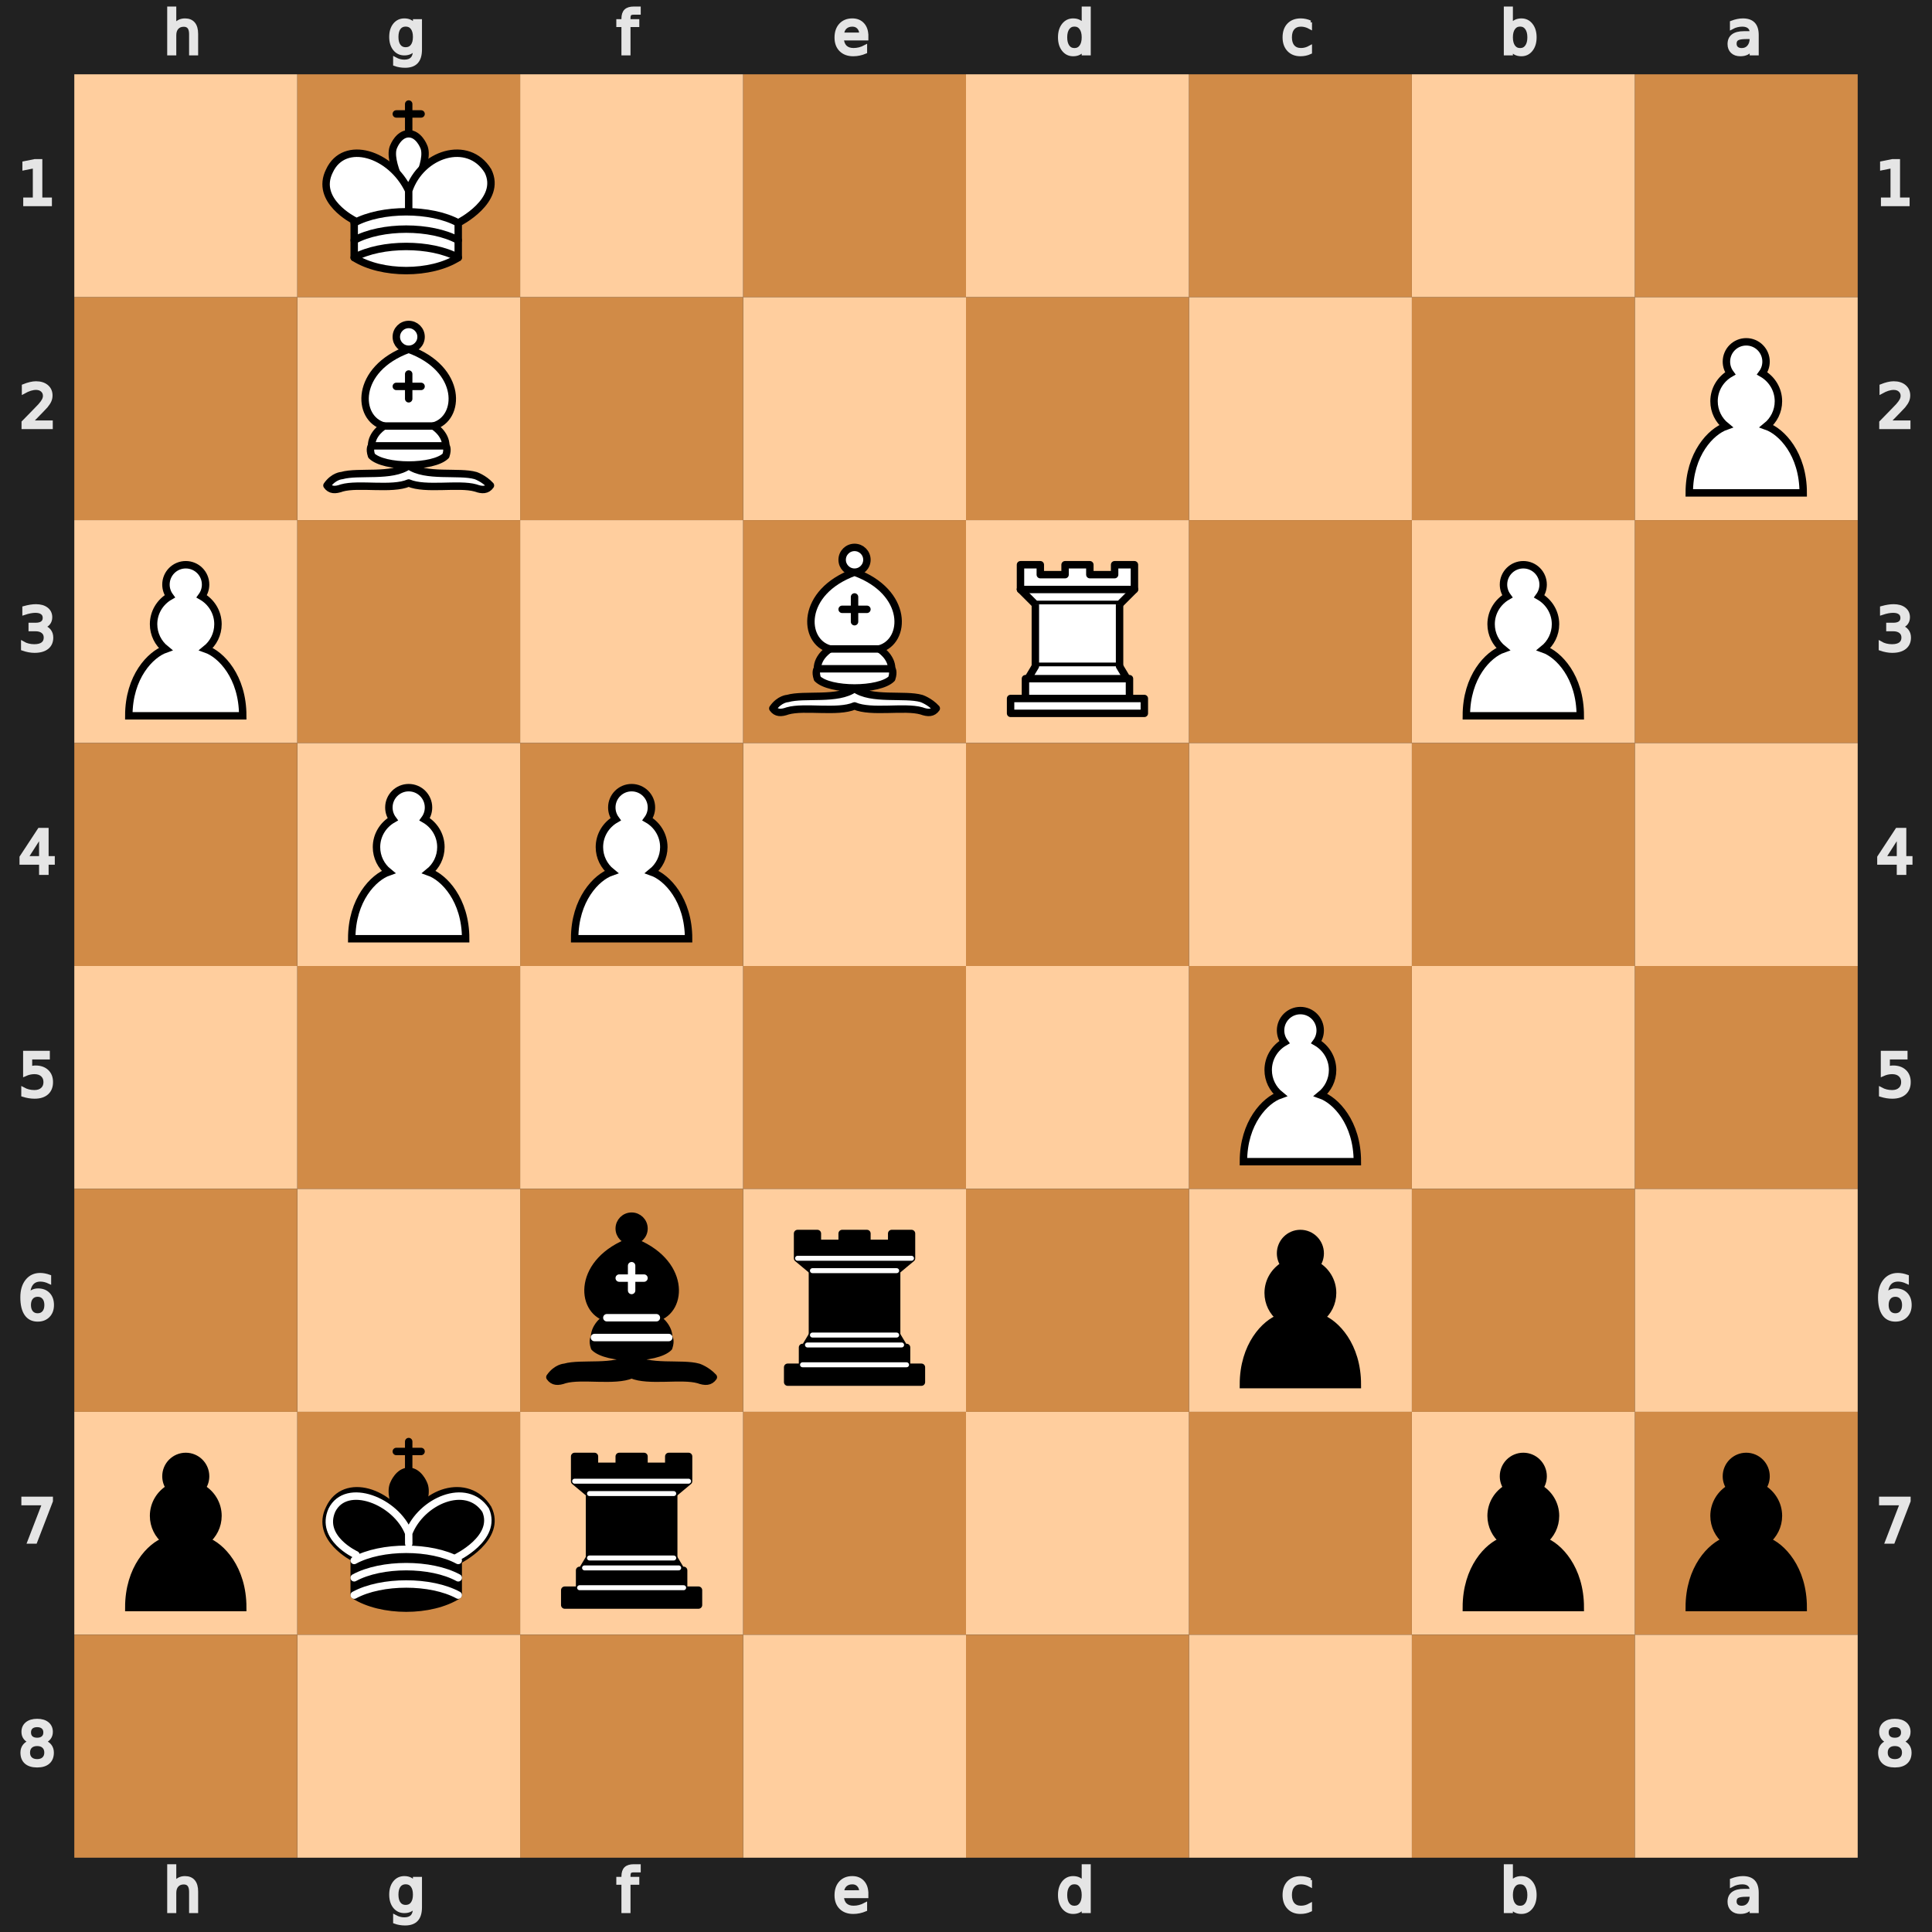
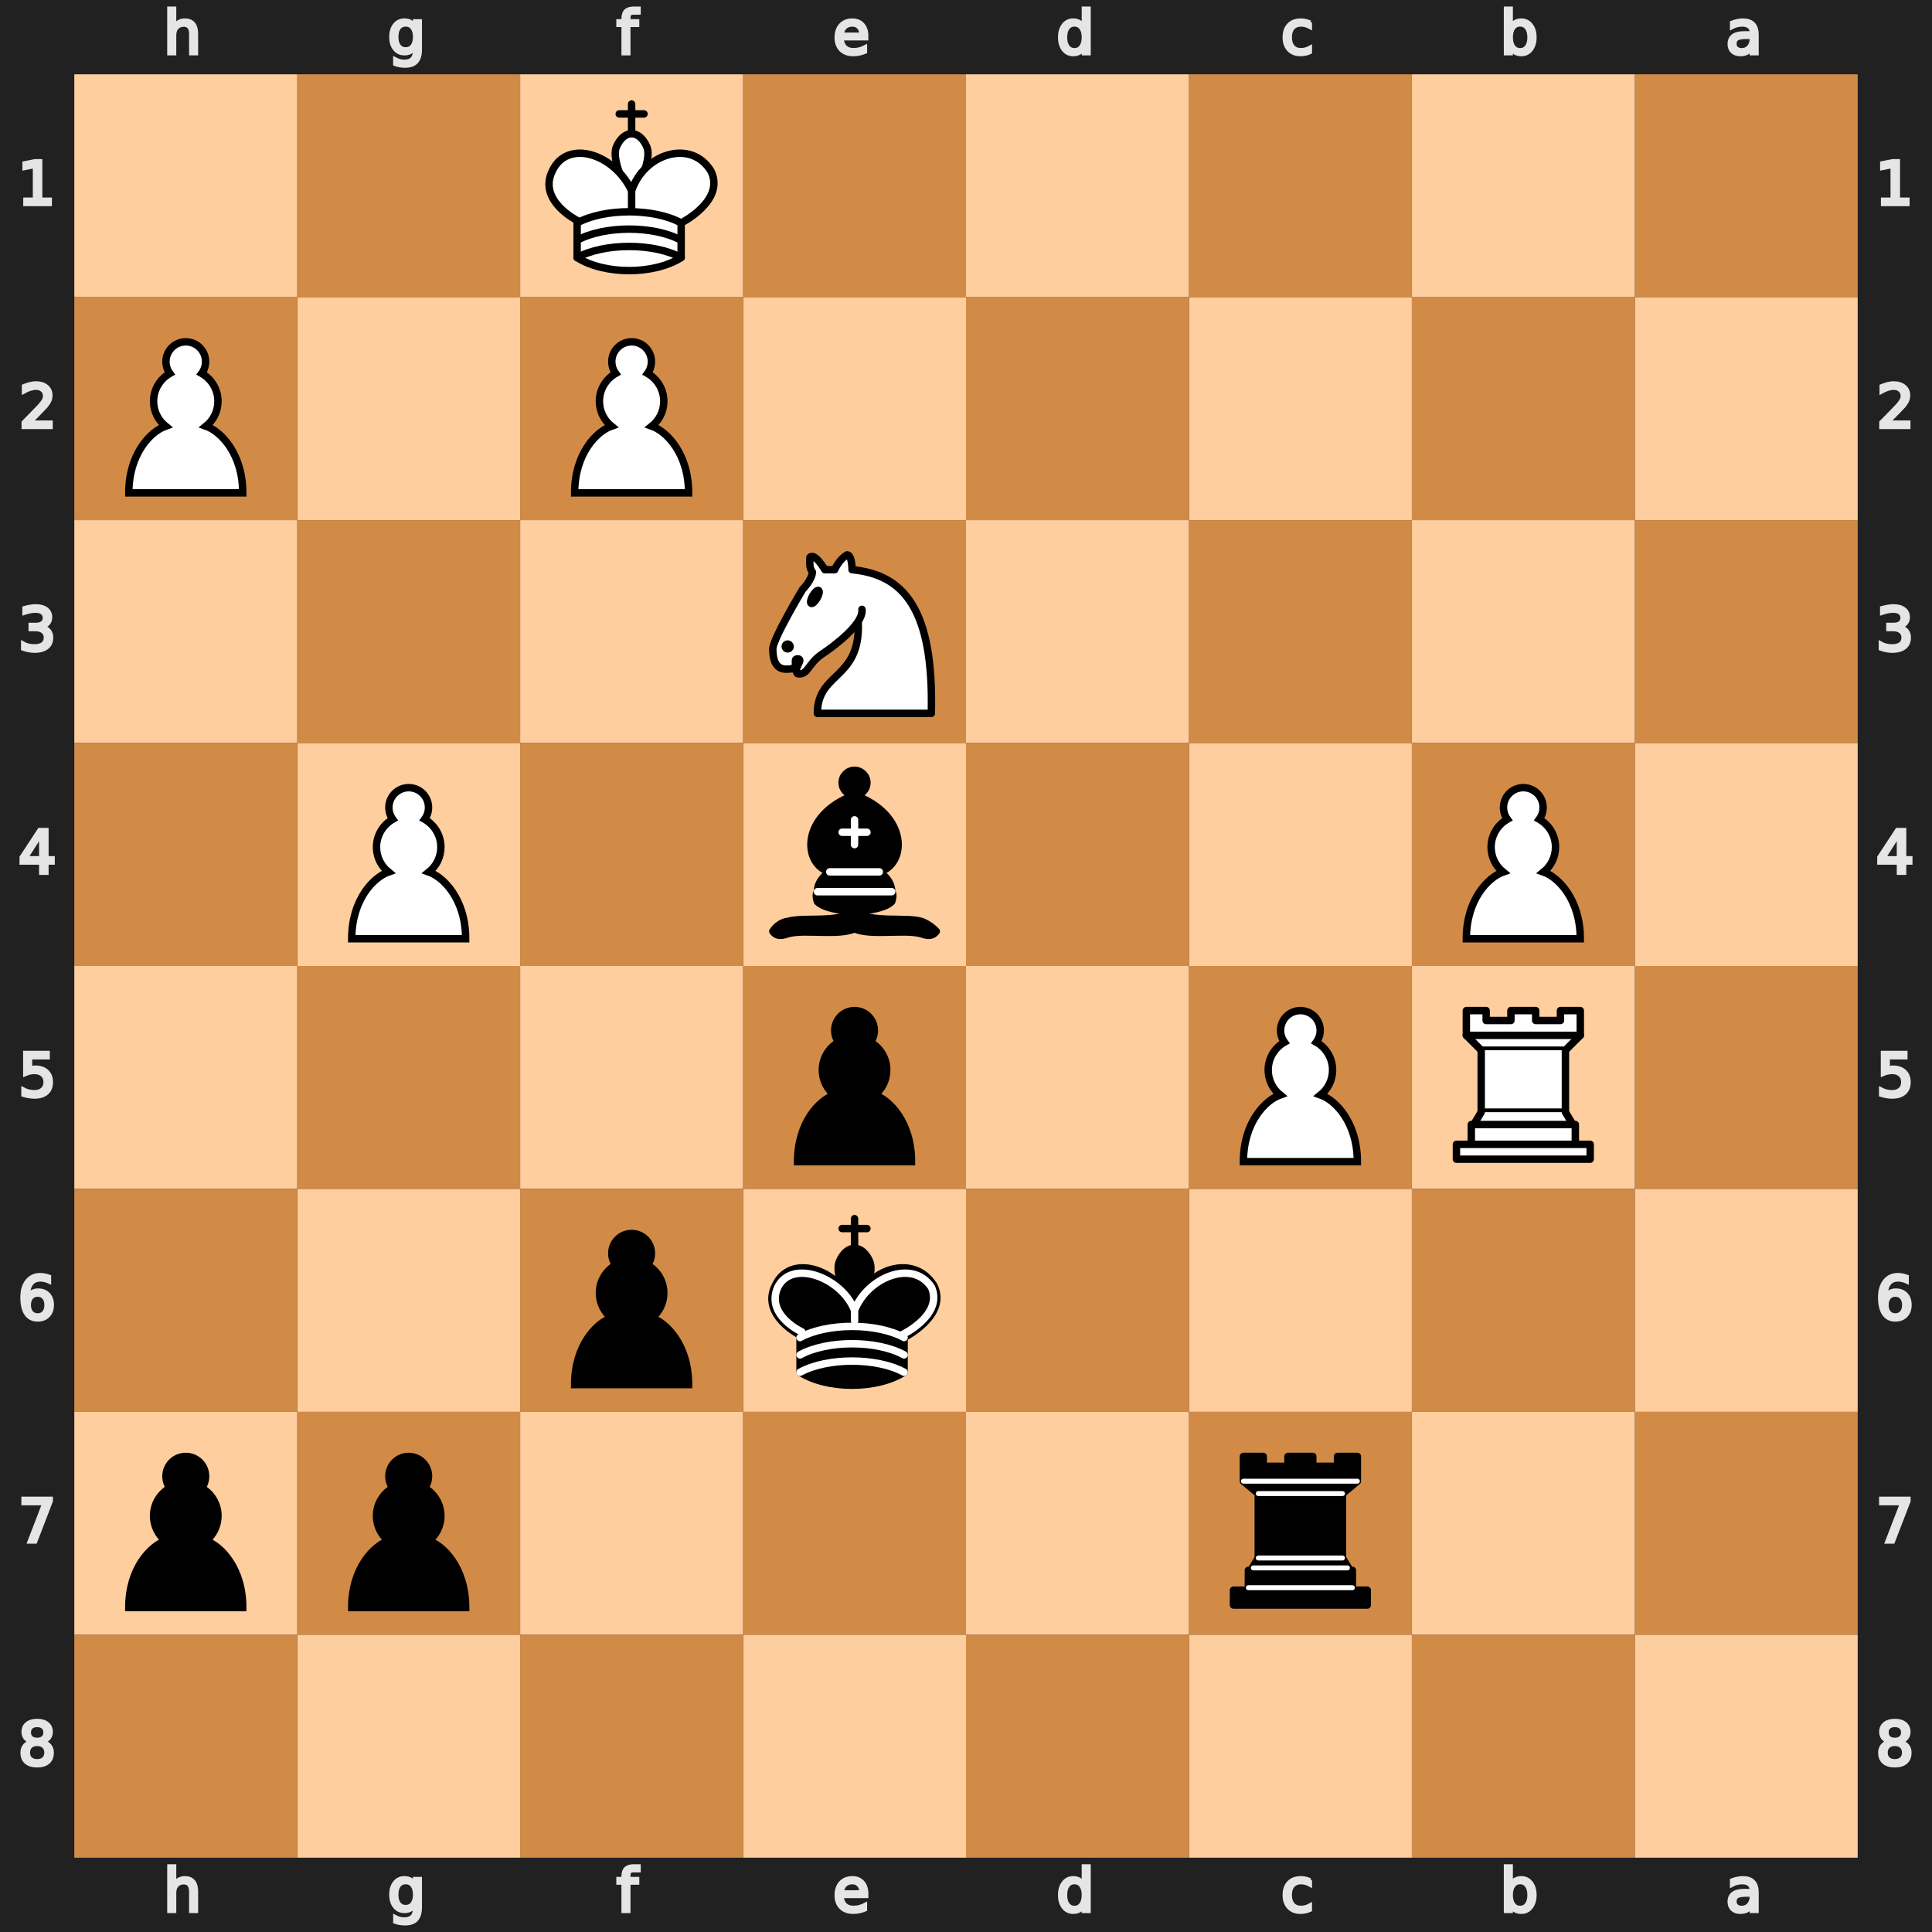
<svg xmlns="http://www.w3.org/2000/svg" xmlns:xlink="http://www.w3.org/1999/xlink" version="1.2" baseProfile="tiny" viewBox="0 0 390 390" width="607.5" height="607.5">
  <defs>
    <g id="white-pawn" class="white pawn">
      <path d="M22.5 9c-2.21 0-4 1.79-4 4 0 .89.29 1.71.78 2.38C17.33 16.5 16 18.59 16 21c0 2.03.94 3.84 2.41 5.03-3 1.06-7.41 5.55-7.41 13.47h23c0-7.92-4.41-12.41-7.41-13.47 1.47-1.19 2.41-3 2.41-5.03 0-2.41-1.33-4.5-3.28-5.62.49-.67.78-1.49.78-2.38 0-2.21-1.79-4-4-4z" fill="#fff" stroke="#000" stroke-width="1.5" stroke-linecap="round" />
    </g>
-     <g id="white-bishop" class="white bishop" fill="none" fill-rule="evenodd" stroke="#000" stroke-width="1.5" stroke-linecap="round" stroke-linejoin="round">
-       <g fill="#fff" stroke-linecap="butt">
-         <path d="M9 36c3.39-.97 10.11.43 13.5-2 3.39 2.43 10.11 1.03 13.5 2 0 0 1.65.54 3 2-.68.97-1.65.99-3 .5-3.39-.97-10.11.46-13.5-1-3.39 1.46-10.11.03-13.5 1-1.354.49-2.323.47-3-.5 1.354-1.94 3-2 3-2zM15 32c2.5 2.5 12.5 2.5 15 0 .5-1.5 0-2 0-2 0-2.5-2.5-4-2.5-4 5.5-1.5 6-11.5-5-15.5-11 4-10.5 14-5 15.5 0 0-2.5 1.5-2.5 4 0 0-.5.5 0 2zM25 8a2.5 2.5 0 1 1-5 0 2.5 2.5 0 1 1 5 0z" />
-       </g>
-       <path d="M17.5 26h10M15 30h15m-7.5-14.5v5M20 18h5" stroke-linejoin="miter" />
+     <g id="white-knight" class="white knight" fill="none" fill-rule="evenodd" stroke="#000" stroke-width="1.5" stroke-linecap="round" stroke-linejoin="round">
+       <path d="M 22,10 C 32.5,11 38.5,18 38,39 L 15,39 C 15,30 25,32.5 23,18" style="fill:#ffffff; stroke:#000000;" />
+       <path d="M 24,18 C 24.38,20.91 18.45,25.37 16,27 C 13,29 13.18,31.34 11,31 C 9.958,30.06 12.41,27.96 11,28 C 10,28 11.19,29.23 10,30 C 9,30 5.997,31 6,26 C 6,24 12,14 12,14 C 12,14 13.89,12.1 14,10.5 C 13.27,9.506 13.5,8.5 13.5,7.5 C 14.5,6.5 16.5,10 16.5,10 L 18.5,10 C 18.5,10 19.28,8.008 21,7 C 22,7 22,10 22,10" style="fill:#ffffff; stroke:#000000;" />
+       <path d="M 9.5 25.5 A 0.5 0.5 0 1 1 8.5,25.5 A 0.5 0.5 0 1 1 9.5 25.5 z" style="fill:#000000; stroke:#000000;" />
+       <path d="M 15 15.5 A 0.5 1.5 0 1 1 14,15.5 A 0.5 1.5 0 1 1 15 15.5 z" transform="matrix(0.866,0.5,-0.5,0.866,9.693,-5.173)" style="fill:#000000; stroke:#000000;" />
    </g>
    <g id="white-rook" class="white rook" fill="#fff" fill-rule="evenodd" stroke="#000" stroke-width="1.5" stroke-linecap="round" stroke-linejoin="round">
      <path d="M9 39h27v-3H9v3zM12 36v-4h21v4H12zM11 14V9h4v2h5V9h5v2h5V9h4v5" stroke-linecap="butt" />
      <path d="M34 14l-3 3H14l-3-3" />
      <path d="M31 17v12.5H14V17" stroke-linecap="butt" stroke-linejoin="miter" />
      <path d="M31 29.5l1.5 2.5h-20l1.5-2.5" />
      <path d="M11 14h23" fill="none" stroke-linejoin="miter" />
    </g>
    <g id="white-king" class="white king" fill="none" fill-rule="evenodd" stroke="#000" stroke-width="1.5" stroke-linecap="round" stroke-linejoin="round">
      <path d="M22.5 11.63V6M20 8h5" stroke-linejoin="miter" />
      <path d="M22.5 25s4.5-7.5 3-10.5c0 0-1-2.5-3-2.5s-3 2.5-3 2.5c-1.5 3 3 10.5 3 10.5" fill="#fff" stroke-linecap="butt" stroke-linejoin="miter" />
      <path d="M11.5 37c5.5 3.5 15.5 3.5 21 0v-7s9-4.5 6-10.5c-4-6.5-13.5-3.5-16 4V27v-3.5c-3.5-7.5-13-10.5-16-4-3 6 5 10 5 10V37z" fill="#fff" />
      <path d="M11.5 30c5.5-3 15.5-3 21 0m-21 3.5c5.5-3 15.5-3 21 0m-21 3.5c5.5-3 15.5-3 21 0" />
    </g>
    <g id="black-pawn" class="black pawn">
      <path d="M22.5 9c-2.21 0-4 1.79-4 4 0 .89.29 1.71.78 2.38C17.33 16.5 16 18.59 16 21c0 2.03.94 3.84 2.41 5.03-3 1.06-7.41 5.55-7.41 13.47h23c0-7.92-4.41-12.41-7.41-13.47 1.47-1.19 2.41-3 2.41-5.03 0-2.41-1.33-4.5-3.28-5.62.49-.67.78-1.49.78-2.38 0-2.21-1.79-4-4-4z" fill="#000" stroke="#000" stroke-width="1.5" stroke-linecap="round" />
    </g>
    <g id="black-bishop" class="black bishop" fill="none" fill-rule="evenodd" stroke="#000" stroke-width="1.5" stroke-linecap="round" stroke-linejoin="round">
      <path d="M9 36c3.39-.97 10.11.43 13.5-2 3.39 2.43 10.11 1.03 13.5 2 0 0 1.65.54 3 2-.68.97-1.65.99-3 .5-3.39-.97-10.11.46-13.5-1-3.39 1.46-10.11.03-13.5 1-1.354.49-2.323.47-3-.5 1.354-1.94 3-2 3-2zm6-4c2.5 2.5 12.5 2.5 15 0 .5-1.5 0-2 0-2 0-2.5-2.5-4-2.5-4 5.5-1.5 6-11.5-5-15.5-11 4-10.5 14-5 15.5 0 0-2.5 1.5-2.5 4 0 0-.5.5 0 2zM25 8a2.5 2.5 0 1 1-5 0 2.5 2.5 0 1 1 5 0z" fill="#000" stroke-linecap="butt" />
      <path d="M17.5 26h10M15 30h15m-7.5-14.5v5M20 18h5" stroke="#fff" stroke-linejoin="miter" />
    </g>
    <g id="black-rook" class="black rook" fill="#000" fill-rule="evenodd" stroke="#000" stroke-width="1.5" stroke-linecap="round" stroke-linejoin="round">
      <path d="M9 39h27v-3H9v3zM12.5 32l1.5-2.5h17l1.5 2.5h-20zM12 36v-4h21v4H12z" stroke-linecap="butt" />
      <path d="M14 29.5v-13h17v13H14z" stroke-linecap="butt" stroke-linejoin="miter" />
      <path d="M14 16.5L11 14h23l-3 2.5H14zM11 14V9h4v2h5V9h5v2h5V9h4v5H11z" stroke-linecap="butt" />
      <path d="M12 35.5h21M13 31.5h19M14 29.5h17M14 16.5h17M11 14h23" fill="none" stroke="#fff" stroke-width="1" stroke-linejoin="miter" />
    </g>
    <g id="black-king" class="black king" fill="none" fill-rule="evenodd" stroke="#000" stroke-width="1.5" stroke-linecap="round" stroke-linejoin="round">
      <path d="M22.5 11.63V6" stroke-linejoin="miter" />
      <path d="M22.5 25s4.5-7.5 3-10.5c0 0-1-2.5-3-2.5s-3 2.5-3 2.5c-1.5 3 3 10.5 3 10.5" fill="#000" stroke-linecap="butt" stroke-linejoin="miter" />
      <path d="M11.5 37c5.5 3.5 15.5 3.5 21 0v-7s9-4.5 6-10.5c-4-6.5-13.5-3.5-16 4V27v-3.5c-3.5-7.5-13-10.5-16-4-3 6 5 10 5 10V37z" fill="#000" />
      <path d="M20 8h5" stroke-linejoin="miter" />
      <path d="M32 29.5s8.5-4 6.03-9.65C34.15 14 25 18 22.5 24.5l.01 2.1-.01-2.1C20 18 9.906 14 6.997 19.85c-2.497 5.65 4.853 9 4.853 9M11.5 30c5.5-3 15.5-3 21 0m-21 3.5c5.5-3 15.5-3 21 0m-21 3.5c5.5-3 15.5-3 21 0" stroke="#fff" />
    </g>
  </defs>
  <rect x="0" y="0" width="390" height="390" fill="#212121" />
  <g transform="translate(335, 0) scale(0.75, 0.75)" fill="#e5e5e5" stroke="#e5e5e5">
    <path d="M23.328 10.016q-1.742 0-2.414.398-.672.398-.672 1.36 0 .765.5 1.218.508.445 1.375.445 1.196 0 1.914-.843.727-.852.727-2.258v-.32zm2.867-.594v4.992h-1.437v-1.328q-.492.797-1.227 1.18-.734.375-1.797.375-1.343 0-2.14-.75-.79-.758-.79-2.024 0-1.476.985-2.226.992-.75 2.953-.75h2.016V8.75q0-.992-.656-1.531-.649-.547-1.829-.547-.75 0-1.46.18-.711.18-1.368.539V6.062q.79-.304 1.532-.453.742-.156 1.445-.156 1.898 0 2.836.984.937.985.937 2.985z" />
  </g>
  <g transform="translate(335, 375) scale(0.75, 0.75)" fill="#e5e5e5" stroke="#e5e5e5">
    <path d="M23.328 10.016q-1.742 0-2.414.398-.672.398-.672 1.36 0 .765.5 1.218.508.445 1.375.445 1.196 0 1.914-.843.727-.852.727-2.258v-.32zm2.867-.594v4.992h-1.437v-1.328q-.492.797-1.227 1.18-.734.375-1.797.375-1.343 0-2.14-.75-.79-.758-.79-2.024 0-1.476.985-2.226.992-.75 2.953-.75h2.016V8.75q0-.992-.656-1.531-.649-.547-1.829-.547-.75 0-1.46.18-.711.18-1.368.539V6.062q.79-.304 1.532-.453.742-.156 1.445-.156 1.898 0 2.836.984.937.985.937 2.985z" />
  </g>
  <g transform="translate(290, 0) scale(0.75, 0.75)" fill="#e5e5e5" stroke="#e5e5e5">
    <path d="M24.922 10.047q0-1.586-.656-2.485-.649-.906-1.79-.906-1.14 0-1.796.906-.649.899-.649 2.485 0 1.586.649 2.492.656.898 1.797.898 1.14 0 1.789-.898.656-.906.656-2.492zm-4.89-3.055q.452-.781 1.14-1.156.695-.383 1.656-.383 1.594 0 2.586 1.266 1 1.265 1 3.328 0 2.062-1 3.328-.992 1.266-2.586 1.266-.96 0-1.656-.375-.688-.383-1.14-1.164v1.312h-1.446V2.258h1.445z" />
  </g>
  <g transform="translate(290, 375) scale(0.75, 0.75)" fill="#e5e5e5" stroke="#e5e5e5">
    <path d="M24.922 10.047q0-1.586-.656-2.485-.649-.906-1.79-.906-1.14 0-1.796.906-.649.899-.649 2.485 0 1.586.649 2.492.656.898 1.797.898 1.14 0 1.789-.898.656-.906.656-2.492zm-4.89-3.055q.452-.781 1.14-1.156.695-.383 1.656-.383 1.594 0 2.586 1.266 1 1.265 1 3.328 0 2.062-1 3.328-.992 1.266-2.586 1.266-.96 0-1.656-.375-.688-.383-1.14-1.164v1.312h-1.446V2.258h1.445z" />
  </g>
  <g transform="translate(245, 0) scale(0.75, 0.75)" fill="#e5e5e5" stroke="#e5e5e5">
    <path d="M25.96 6v1.344q-.608-.336-1.226-.5-.609-.172-1.234-.172-1.398 0-2.172.89-.773.883-.773 2.485 0 1.601.773 2.492.774.883 2.172.883.625 0 1.234-.164.618-.172 1.227-.508v1.328q-.602.281-1.25.422-.64.14-1.367.14-1.977 0-3.14-1.242-1.165-1.242-1.165-3.351 0-2.14 1.172-3.367 1.18-1.227 3.227-1.227.664 0 1.296.14.633.134 1.227.407z" />
  </g>
  <g transform="translate(245, 375) scale(0.75, 0.75)" fill="#e5e5e5" stroke="#e5e5e5">
    <path d="M25.96 6v1.344q-.608-.336-1.226-.5-.609-.172-1.234-.172-1.398 0-2.172.89-.773.883-.773 2.485 0 1.601.773 2.492.774.883 2.172.883.625 0 1.234-.164.618-.172 1.227-.508v1.328q-.602.281-1.25.422-.64.14-1.367.14-1.977 0-3.14-1.242-1.165-1.242-1.165-3.351 0-2.14 1.172-3.367 1.18-1.227 3.227-1.227.664 0 1.296.14.633.134 1.227.407z" />
  </g>
  <g transform="translate(200, 0) scale(0.75, 0.75)" fill="#e5e5e5" stroke="#e5e5e5">
    <path d="M24.973 6.992V2.258h1.437v12.156h-1.437v-1.312q-.453.78-1.149 1.164-.687.375-1.656.375-1.586 0-2.586-1.266-.992-1.266-.992-3.328 0-2.063.992-3.328 1-1.266 2.586-1.266.969 0 1.656.383.696.375 1.149 1.156zm-4.899 3.055q0 1.586.649 2.492.656.898 1.797.898 1.14 0 1.796-.898.657-.906.657-2.492 0-1.586-.657-2.485-.656-.906-1.796-.906-1.141 0-1.797.906-.649.899-.649 2.485z" />
  </g>
  <g transform="translate(200, 375) scale(0.75, 0.75)" fill="#e5e5e5" stroke="#e5e5e5">
    <path d="M24.973 6.992V2.258h1.437v12.156h-1.437v-1.312q-.453.78-1.149 1.164-.687.375-1.656.375-1.586 0-2.586-1.266-.992-1.266-.992-3.328 0-2.063.992-3.328 1-1.266 2.586-1.266.969 0 1.656.383.696.375 1.149 1.156zm-4.899 3.055q0 1.586.649 2.492.656.898 1.797.898 1.14 0 1.796-.898.657-.906.657-2.492 0-1.586-.657-2.485-.656-.906-1.796-.906-1.141 0-1.797.906-.649.899-.649 2.485z" />
  </g>
  <g transform="translate(155, 0) scale(0.75, 0.75)" fill="#e5e5e5" stroke="#e5e5e5">
    <path d="M26.555 9.68v.703h-6.61q.094 1.484.89 2.265.806.774 2.235.774.828 0 1.602-.203.781-.203 1.547-.61v1.36q-.774.328-1.586.5-.813.172-1.649.172-2.093 0-3.32-1.22-1.219-1.218-1.219-3.296 0-2.148 1.157-3.406 1.164-1.266 3.132-1.266 1.766 0 2.79 1.14 1.03 1.134 1.03 3.087zm-1.438-.422q-.015-1.18-.664-1.883-.64-.703-1.703-.703-1.203 0-1.93.68-.718.68-.828 1.914z" />
  </g>
  <g transform="translate(155, 375) scale(0.75, 0.75)" fill="#e5e5e5" stroke="#e5e5e5">
    <path d="M26.555 9.68v.703h-6.61q.094 1.484.89 2.265.806.774 2.235.774.828 0 1.602-.203.781-.203 1.547-.61v1.36q-.774.328-1.586.5-.813.172-1.649.172-2.093 0-3.32-1.22-1.219-1.218-1.219-3.296 0-2.148 1.157-3.406 1.164-1.266 3.132-1.266 1.766 0 2.79 1.14 1.03 1.134 1.03 3.087zm-1.438-.422q-.015-1.18-.664-1.883-.64-.703-1.703-.703-1.203 0-1.93.68-.718.68-.828 1.914z" />
  </g>
  <g transform="translate(110, 0) scale(0.75, 0.75)" fill="#e5e5e5" stroke="#e5e5e5">
    <path d="M25.285 2.258v1.195H23.91q-.773 0-1.078.313-.297.312-.297 1.125v.773h2.367v1.117h-2.367v7.633H21.09V6.781h-1.375V5.664h1.375v-.61q0-1.46.68-2.124.68-.672 2.156-.672z" />
  </g>
  <g transform="translate(110, 375) scale(0.75, 0.75)" fill="#e5e5e5" stroke="#e5e5e5">
    <path d="M25.285 2.258v1.195H23.91q-.773 0-1.078.313-.297.312-.297 1.125v.773h2.367v1.117h-2.367v7.633H21.09V6.781h-1.375V5.664h1.375v-.61q0-1.46.68-2.124.68-.672 2.156-.672z" />
  </g>
  <g transform="translate(65, 0) scale(0.75, 0.75)" fill="#e5e5e5" stroke="#e5e5e5">
    <path d="M24.973 9.937q0-1.562-.649-2.421-.64-.86-1.804-.86-1.157 0-1.805.86-.64.859-.64 2.421 0 1.555.64 2.415.648.859 1.805.859 1.164 0 1.804-.86.649-.859.649-2.414zm1.437 3.391q0 2.234-.992 3.32-.992 1.094-3.04 1.094-.757 0-1.429-.117-.672-.11-1.304-.344v-1.398q.632.344 1.25.508.617.164 1.257.164 1.414 0 2.118-.743.703-.734.703-2.226v-.711q-.446.773-1.141 1.156-.695.383-1.664.383-1.61 0-2.594-1.227-.984-1.226-.984-3.25 0-2.03.984-3.257.985-1.227 2.594-1.227.969 0 1.664.383t1.14 1.156V5.664h1.438z" />
  </g>
  <g transform="translate(65, 375) scale(0.75, 0.75)" fill="#e5e5e5" stroke="#e5e5e5">
    <path d="M24.973 9.937q0-1.562-.649-2.421-.64-.86-1.804-.86-1.157 0-1.805.86-.64.859-.64 2.421 0 1.555.64 2.415.648.859 1.805.859 1.164 0 1.804-.86.649-.859.649-2.414zm1.437 3.391q0 2.234-.992 3.32-.992 1.094-3.04 1.094-.757 0-1.429-.117-.672-.11-1.304-.344v-1.398q.632.344 1.25.508.617.164 1.257.164 1.414 0 2.118-.743.703-.734.703-2.226v-.711q-.446.773-1.141 1.156-.695.383-1.664.383-1.61 0-2.594-1.227-.984-1.226-.984-3.25 0-2.03.984-3.257.985-1.227 2.594-1.227.969 0 1.664.383t1.14 1.156V5.664h1.438z" />
  </g>
  <g transform="translate(20, 0) scale(0.75, 0.75)" fill="#e5e5e5" stroke="#e5e5e5">
    <path d="M26.164 9.133v5.281h-1.437V9.18q0-1.243-.485-1.86-.484-.617-1.453-.617-1.164 0-1.836.742-.672.742-.672 2.024v4.945h-1.445V2.258h1.445v4.765q.516-.789 1.211-1.18.703-.39 1.617-.39 1.508 0 2.282.938.773.93.773 2.742z" />
  </g>
  <g transform="translate(20, 375) scale(0.75, 0.75)" fill="#e5e5e5" stroke="#e5e5e5">
    <path d="M26.164 9.133v5.281h-1.437V9.18q0-1.243-.485-1.86-.484-.617-1.453-.617-1.164 0-1.836.742-.672.742-.672 2.024v4.945h-1.445V2.258h1.445v4.765q.516-.789 1.211-1.18.703-.39 1.617-.39 1.508 0 2.282.938.773.93.773 2.742z" />
  </g>
  <g transform="translate(0, 20) scale(0.75, 0.75)" fill="#e5e5e5" stroke="#e5e5e5">
    <path d="M6.754 26.996h2.578v-8.898l-2.805.562v-1.437l2.79-.563h1.578v10.336h2.578v1.328h-6.72z" />
  </g>
  <g transform="translate(375, 20) scale(0.75, 0.75)" fill="#e5e5e5" stroke="#e5e5e5">
    <path d="M6.754 26.996h2.578v-8.898l-2.805.562v-1.437l2.79-.563h1.578v10.336h2.578v1.328h-6.72z" />
  </g>
  <g transform="translate(0, 65) scale(0.75, 0.75)" fill="#e5e5e5" stroke="#e5e5e5">
    <path d="M8.195 26.996h5.508v1.328H6.297v-1.328q.898-.93 2.445-2.492 1.555-1.57 1.953-2.024.758-.851 1.055-1.437.305-.594.305-1.164 0-.93-.657-1.516-.648-.586-1.695-.586-.742 0-1.57.258-.82.258-1.758.781v-1.593q.953-.383 1.781-.578.828-.196 1.516-.196 1.812 0 2.89.906 1.079.907 1.079 2.422 0 .72-.274 1.368-.265.64-.976 1.515-.196.227-1.243 1.313-1.046 1.078-2.953 3.023z" />
  </g>
  <g transform="translate(375, 65) scale(0.75, 0.75)" fill="#e5e5e5" stroke="#e5e5e5">
    <path d="M8.195 26.996h5.508v1.328H6.297v-1.328q.898-.93 2.445-2.492 1.555-1.57 1.953-2.024.758-.851 1.055-1.437.305-.594.305-1.164 0-.93-.657-1.516-.648-.586-1.695-.586-.742 0-1.57.258-.82.258-1.758.781v-1.593q.953-.383 1.781-.578.828-.196 1.516-.196 1.812 0 2.89.906 1.079.907 1.079 2.422 0 .72-.274 1.368-.265.64-.976 1.515-.196.227-1.243 1.313-1.046 1.078-2.953 3.023z" />
  </g>
  <g transform="translate(0, 110) scale(0.75, 0.75)" fill="#e5e5e5" stroke="#e5e5e5">
    <path d="M11.434 22.035q1.132.242 1.765 1.008.64.766.64 1.89 0 1.727-1.187 2.672-1.187.946-3.375.946-.734 0-1.515-.149-.774-.14-1.602-.43V26.45q.656.383 1.438.578.78.196 1.632.196 1.485 0 2.258-.586.782-.586.782-1.703 0-1.032-.727-1.61-.719-.586-2.008-.586h-1.36v-1.297h1.423q1.164 0 1.78-.46.618-.47.618-1.344 0-.899-.64-1.375-.633-.485-1.82-.485-.65 0-1.391.141-.743.14-1.633.437V16.95q.898-.25 1.68-.375.788-.125 1.484-.125 1.797 0 2.844.82 1.046.813 1.046 2.204 0 .968-.554 1.64-.555.664-1.578.922z" />
  </g>
  <g transform="translate(375, 110) scale(0.75, 0.75)" fill="#e5e5e5" stroke="#e5e5e5">
    <path d="M11.434 22.035q1.132.242 1.765 1.008.64.766.64 1.89 0 1.727-1.187 2.672-1.187.946-3.375.946-.734 0-1.515-.149-.774-.14-1.602-.43V26.45q.656.383 1.438.578.78.196 1.632.196 1.485 0 2.258-.586.782-.586.782-1.703 0-1.032-.727-1.61-.719-.586-2.008-.586h-1.36v-1.297h1.423q1.164 0 1.78-.46.618-.47.618-1.344 0-.899-.64-1.375-.633-.485-1.82-.485-.65 0-1.391.141-.743.14-1.633.437V16.95q.898-.25 1.68-.375.788-.125 1.484-.125 1.797 0 2.844.82 1.046.813 1.046 2.204 0 .968-.554 1.64-.555.664-1.578.922z" />
  </g>
  <g transform="translate(0, 155) scale(0.75, 0.75)" fill="#e5e5e5" stroke="#e5e5e5">
    <path d="M11.016 18.035L7.03 24.262h3.985zm-.414-1.375h1.984v7.602h1.664v1.312h-1.664v2.75h-1.57v-2.75H5.75v-1.523z" />
  </g>
  <g transform="translate(375, 155) scale(0.75, 0.75)" fill="#e5e5e5" stroke="#e5e5e5">
    <path d="M11.016 18.035L7.03 24.262h3.985zm-.414-1.375h1.984v7.602h1.664v1.312h-1.664v2.75h-1.57v-2.75H5.75v-1.523z" />
  </g>
  <g transform="translate(0, 200) scale(0.75, 0.75)" fill="#e5e5e5" stroke="#e5e5e5">
    <path d="M6.719 16.66h6.195v1.328h-4.75v2.86q.344-.118.688-.172.343-.063.687-.063 1.953 0 3.094 1.07 1.14 1.07 1.14 2.899 0 1.883-1.171 2.93-1.172 1.039-3.305 1.039-.735 0-1.5-.125-.758-.125-1.57-.375v-1.586q.703.383 1.453.57.75.188 1.586.188 1.351 0 2.14-.711.79-.711.79-1.93 0-1.219-.79-1.93-.789-.71-2.14-.71-.633 0-1.266.14-.625.14-1.281.438z" />
  </g>
  <g transform="translate(375, 200) scale(0.75, 0.75)" fill="#e5e5e5" stroke="#e5e5e5">
    <path d="M6.719 16.66h6.195v1.328h-4.75v2.86q.344-.118.688-.172.343-.063.687-.063 1.953 0 3.094 1.07 1.14 1.07 1.14 2.899 0 1.883-1.171 2.93-1.172 1.039-3.305 1.039-.735 0-1.5-.125-.758-.125-1.57-.375v-1.586q.703.383 1.453.57.75.188 1.586.188 1.351 0 2.14-.711.79-.711.79-1.93 0-1.219-.79-1.93-.789-.71-2.14-.71-.633 0-1.266.14-.625.14-1.281.438z" />
  </g>
  <g transform="translate(0, 245) scale(0.75, 0.75)" fill="#e5e5e5" stroke="#e5e5e5">
    <path d="M10.137 21.863q-1.063 0-1.688.727-.617.726-.617 1.992 0 1.258.617 1.992.625.727 1.688.727 1.062 0 1.68-.727.624-.734.624-1.992 0-1.266-.625-1.992-.617-.727-1.68-.727zm3.133-4.945v1.437q-.594-.28-1.204-.43-.601-.148-1.195-.148-1.562 0-2.39 1.055-.82 1.055-.938 3.188.46-.68 1.156-1.04.696-.367 1.531-.367 1.758 0 2.774 1.07 1.023 1.063 1.023 2.899 0 1.797-1.062 2.883-1.063 1.086-2.828 1.086-2.024 0-3.094-1.547-1.07-1.555-1.07-4.5 0-2.766 1.312-4.406 1.313-1.649 3.524-1.649.593 0 1.195.117.61.118 1.266.352z" />
  </g>
  <g transform="translate(375, 245) scale(0.75, 0.75)" fill="#e5e5e5" stroke="#e5e5e5">
    <path d="M10.137 21.863q-1.063 0-1.688.727-.617.726-.617 1.992 0 1.258.617 1.992.625.727 1.688.727 1.062 0 1.68-.727.624-.734.624-1.992 0-1.266-.625-1.992-.617-.727-1.68-.727zm3.133-4.945v1.437q-.594-.28-1.204-.43-.601-.148-1.195-.148-1.562 0-2.39 1.055-.82 1.055-.938 3.188.46-.68 1.156-1.04.696-.367 1.531-.367 1.758 0 2.774 1.07 1.023 1.063 1.023 2.899 0 1.797-1.062 2.883-1.063 1.086-2.828 1.086-2.024 0-3.094-1.547-1.07-1.555-1.07-4.5 0-2.766 1.312-4.406 1.313-1.649 3.524-1.649.593 0 1.195.117.61.118 1.266.352z" />
  </g>
  <g transform="translate(0, 290) scale(0.75, 0.75)" fill="#e5e5e5" stroke="#e5e5e5">
    <path d="M6.25 16.66h7.5v.672L9.516 28.324H7.867l3.985-10.336H6.25z" />
  </g>
  <g transform="translate(375, 290) scale(0.75, 0.75)" fill="#e5e5e5" stroke="#e5e5e5">
    <path d="M6.25 16.66h7.5v.672L9.516 28.324H7.867l3.985-10.336H6.25z" />
  </g>
  <g transform="translate(0, 335) scale(0.75, 0.75)" fill="#e5e5e5" stroke="#e5e5e5">
    <path d="M10 22.785q-1.125 0-1.773.602-.641.601-.641 1.656t.64 1.656q.649.602 1.774.602t1.773-.602q.649-.61.649-1.656 0-1.055-.649-1.656-.64-.602-1.773-.602zm-1.578-.672q-1.016-.25-1.586-.945-.563-.695-.563-1.695 0-1.399.993-2.211 1-.813 2.734-.813 1.742 0 2.734.813.993.812.993 2.21 0 1-.57 1.696-.563.695-1.571.945 1.14.266 1.773 1.04.641.773.641 1.89 0 1.695-1.04 2.602-1.03.906-2.96.906t-2.969-.906Q6 26.738 6 25.043q0-1.117.64-1.89.641-.774 1.782-1.04zm-.578-2.492q0 .906.562 1.414.57.508 1.594.508 1.016 0 1.586-.508.578-.508.578-1.414 0-.906-.578-1.414-.57-.508-1.586-.508-1.023 0-1.594.508-.562.508-.562 1.414z" />
  </g>
  <g transform="translate(375, 335) scale(0.75, 0.75)" fill="#e5e5e5" stroke="#e5e5e5">
    <path d="M10 22.785q-1.125 0-1.773.602-.641.601-.641 1.656t.64 1.656q.649.602 1.774.602t1.773-.602q.649-.61.649-1.656 0-1.055-.649-1.656-.64-.602-1.773-.602zm-1.578-.672q-1.016-.25-1.586-.945-.563-.695-.563-1.695 0-1.399.993-2.211 1-.813 2.734-.813 1.742 0 2.734.813.993.812.993 2.21 0 1-.57 1.696-.563.695-1.571.945 1.14.266 1.773 1.04.641.773.641 1.89 0 1.695-1.04 2.602-1.03.906-2.96.906t-2.969-.906Q6 26.738 6 25.043q0-1.117.64-1.89.641-.774 1.782-1.04zm-.578-2.492q0 .906.562 1.414.57.508 1.594.508 1.016 0 1.586-.508.578-.508.578-1.414 0-.906-.578-1.414-.57-.508-1.586-.508-1.023 0-1.594.508-.562.508-.562 1.414z" />
  </g>
  <rect x="330" y="15" width="45" height="45" class="square dark a1" stroke="none" fill="#d18b47" />
  <rect x="285" y="15" width="45" height="45" class="square light b1" stroke="none" fill="#ffce9e" />
  <rect x="240" y="15" width="45" height="45" class="square dark c1" stroke="none" fill="#d18b47" />
  <rect x="195" y="15" width="45" height="45" class="square light d1" stroke="none" fill="#ffce9e" />
  <rect x="150" y="15" width="45" height="45" class="square dark e1" stroke="none" fill="#d18b47" />
  <rect x="105" y="15" width="45" height="45" class="square light f1" stroke="none" fill="#ffce9e" />
  <rect x="60" y="15" width="45" height="45" class="square dark g1" stroke="none" fill="#d18b47" />
  <rect x="15" y="15" width="45" height="45" class="square light h1" stroke="none" fill="#ffce9e" />
  <rect x="330" y="60" width="45" height="45" class="square light a2" stroke="none" fill="#ffce9e" />
  <rect x="285" y="60" width="45" height="45" class="square dark b2" stroke="none" fill="#d18b47" />
  <rect x="240" y="60" width="45" height="45" class="square light c2" stroke="none" fill="#ffce9e" />
  <rect x="195" y="60" width="45" height="45" class="square dark d2" stroke="none" fill="#d18b47" />
  <rect x="150" y="60" width="45" height="45" class="square light e2" stroke="none" fill="#ffce9e" />
  <rect x="105" y="60" width="45" height="45" class="square dark f2" stroke="none" fill="#d18b47" />
  <rect x="60" y="60" width="45" height="45" class="square light g2" stroke="none" fill="#ffce9e" />
  <rect x="15" y="60" width="45" height="45" class="square dark h2" stroke="none" fill="#d18b47" />
  <rect x="330" y="105" width="45" height="45" class="square dark a3" stroke="none" fill="#d18b47" />
  <rect x="285" y="105" width="45" height="45" class="square light b3" stroke="none" fill="#ffce9e" />
  <rect x="240" y="105" width="45" height="45" class="square dark c3" stroke="none" fill="#d18b47" />
  <rect x="195" y="105" width="45" height="45" class="square light d3" stroke="none" fill="#ffce9e" />
  <rect x="150" y="105" width="45" height="45" class="square dark e3" stroke="none" fill="#d18b47" />
  <rect x="105" y="105" width="45" height="45" class="square light f3" stroke="none" fill="#ffce9e" />
  <rect x="60" y="105" width="45" height="45" class="square dark g3" stroke="none" fill="#d18b47" />
  <rect x="15" y="105" width="45" height="45" class="square light h3" stroke="none" fill="#ffce9e" />
  <rect x="330" y="150" width="45" height="45" class="square light a4" stroke="none" fill="#ffce9e" />
  <rect x="285" y="150" width="45" height="45" class="square dark b4" stroke="none" fill="#d18b47" />
  <rect x="240" y="150" width="45" height="45" class="square light c4" stroke="none" fill="#ffce9e" />
  <rect x="195" y="150" width="45" height="45" class="square dark d4" stroke="none" fill="#d18b47" />
  <rect x="150" y="150" width="45" height="45" class="square light e4" stroke="none" fill="#ffce9e" />
  <rect x="105" y="150" width="45" height="45" class="square dark f4" stroke="none" fill="#d18b47" />
  <rect x="60" y="150" width="45" height="45" class="square light g4" stroke="none" fill="#ffce9e" />
  <rect x="15" y="150" width="45" height="45" class="square dark h4" stroke="none" fill="#d18b47" />
  <rect x="330" y="195" width="45" height="45" class="square dark a5" stroke="none" fill="#d18b47" />
  <rect x="285" y="195" width="45" height="45" class="square light b5" stroke="none" fill="#ffce9e" />
  <rect x="240" y="195" width="45" height="45" class="square dark c5" stroke="none" fill="#d18b47" />
  <rect x="195" y="195" width="45" height="45" class="square light d5" stroke="none" fill="#ffce9e" />
  <rect x="150" y="195" width="45" height="45" class="square dark e5" stroke="none" fill="#d18b47" />
  <rect x="105" y="195" width="45" height="45" class="square light f5" stroke="none" fill="#ffce9e" />
  <rect x="60" y="195" width="45" height="45" class="square dark g5" stroke="none" fill="#d18b47" />
  <rect x="15" y="195" width="45" height="45" class="square light h5" stroke="none" fill="#ffce9e" />
  <rect x="330" y="240" width="45" height="45" class="square light a6" stroke="none" fill="#ffce9e" />
  <rect x="285" y="240" width="45" height="45" class="square dark b6" stroke="none" fill="#d18b47" />
  <rect x="240" y="240" width="45" height="45" class="square light c6" stroke="none" fill="#ffce9e" />
  <rect x="195" y="240" width="45" height="45" class="square dark d6" stroke="none" fill="#d18b47" />
  <rect x="150" y="240" width="45" height="45" class="square light e6" stroke="none" fill="#ffce9e" />
  <rect x="105" y="240" width="45" height="45" class="square dark f6" stroke="none" fill="#d18b47" />
  <rect x="60" y="240" width="45" height="45" class="square light g6" stroke="none" fill="#ffce9e" />
  <rect x="15" y="240" width="45" height="45" class="square dark h6" stroke="none" fill="#d18b47" />
  <rect x="330" y="285" width="45" height="45" class="square dark a7" stroke="none" fill="#d18b47" />
  <rect x="285" y="285" width="45" height="45" class="square light b7" stroke="none" fill="#ffce9e" />
  <rect x="240" y="285" width="45" height="45" class="square dark c7" stroke="none" fill="#d18b47" />
  <rect x="195" y="285" width="45" height="45" class="square light d7" stroke="none" fill="#ffce9e" />
  <rect x="150" y="285" width="45" height="45" class="square dark e7" stroke="none" fill="#d18b47" />
  <rect x="105" y="285" width="45" height="45" class="square light f7" stroke="none" fill="#ffce9e" />
  <rect x="60" y="285" width="45" height="45" class="square dark g7" stroke="none" fill="#d18b47" />
  <rect x="15" y="285" width="45" height="45" class="square light h7" stroke="none" fill="#ffce9e" />
  <rect x="330" y="330" width="45" height="45" class="square light a8" stroke="none" fill="#ffce9e" />
  <rect x="285" y="330" width="45" height="45" class="square dark b8" stroke="none" fill="#d18b47" />
  <rect x="240" y="330" width="45" height="45" class="square light c8" stroke="none" fill="#ffce9e" />
  <rect x="195" y="330" width="45" height="45" class="square dark d8" stroke="none" fill="#d18b47" />
  <rect x="150" y="330" width="45" height="45" class="square light e8" stroke="none" fill="#ffce9e" />
  <rect x="105" y="330" width="45" height="45" class="square dark f8" stroke="none" fill="#d18b47" />
  <rect x="60" y="330" width="45" height="45" class="square light g8" stroke="none" fill="#ffce9e" />
  <rect x="15" y="330" width="45" height="45" class="square dark h8" stroke="none" fill="#d18b47" />
-   <use href="#white-king" xlink:href="#white-king" transform="translate(60, 15)" />
-   <use href="#white-pawn" xlink:href="#white-pawn" transform="translate(330, 60)" />
-   <use href="#white-bishop" xlink:href="#white-bishop" transform="translate(60, 60)" />
-   <use href="#white-pawn" xlink:href="#white-pawn" transform="translate(285, 105)" />
-   <use href="#white-rook" xlink:href="#white-rook" transform="translate(195, 105)" />
-   <use href="#white-bishop" xlink:href="#white-bishop" transform="translate(150, 105)" />
-   <use href="#white-pawn" xlink:href="#white-pawn" transform="translate(15, 105)" />
-   <use href="#white-pawn" xlink:href="#white-pawn" transform="translate(105, 150)" />
+   <use href="#white-king" xlink:href="#white-king" transform="translate(105, 15)" />
+   <use href="#white-pawn" xlink:href="#white-pawn" transform="translate(105, 60)" />
+   <use href="#white-pawn" xlink:href="#white-pawn" transform="translate(15, 60)" />
+   <use href="#white-knight" xlink:href="#white-knight" transform="translate(150, 105)" />
+   <use href="#white-pawn" xlink:href="#white-pawn" transform="translate(285, 150)" />
+   <use href="#black-bishop" xlink:href="#black-bishop" transform="translate(150, 150)" />
  <use href="#white-pawn" xlink:href="#white-pawn" transform="translate(60, 150)" />
+   <use href="#white-rook" xlink:href="#white-rook" transform="translate(285, 195)" />
  <use href="#white-pawn" xlink:href="#white-pawn" transform="translate(240, 195)" />
-   <use href="#black-pawn" xlink:href="#black-pawn" transform="translate(240, 240)" />
-   <use href="#black-rook" xlink:href="#black-rook" transform="translate(150, 240)" />
-   <use href="#black-bishop" xlink:href="#black-bishop" transform="translate(105, 240)" />
-   <use href="#black-pawn" xlink:href="#black-pawn" transform="translate(330, 285)" />
-   <use href="#black-pawn" xlink:href="#black-pawn" transform="translate(285, 285)" />
-   <use href="#black-rook" xlink:href="#black-rook" transform="translate(105, 285)" />
-   <use href="#black-king" xlink:href="#black-king" transform="translate(60, 285)" />
+   <use href="#black-pawn" xlink:href="#black-pawn" transform="translate(150, 195)" />
+   <use href="#black-king" xlink:href="#black-king" transform="translate(150, 240)" />
+   <use href="#black-pawn" xlink:href="#black-pawn" transform="translate(105, 240)" />
+   <use href="#black-rook" xlink:href="#black-rook" transform="translate(240, 285)" />
+   <use href="#black-pawn" xlink:href="#black-pawn" transform="translate(60, 285)" />
  <use href="#black-pawn" xlink:href="#black-pawn" transform="translate(15, 285)" />
</svg>
